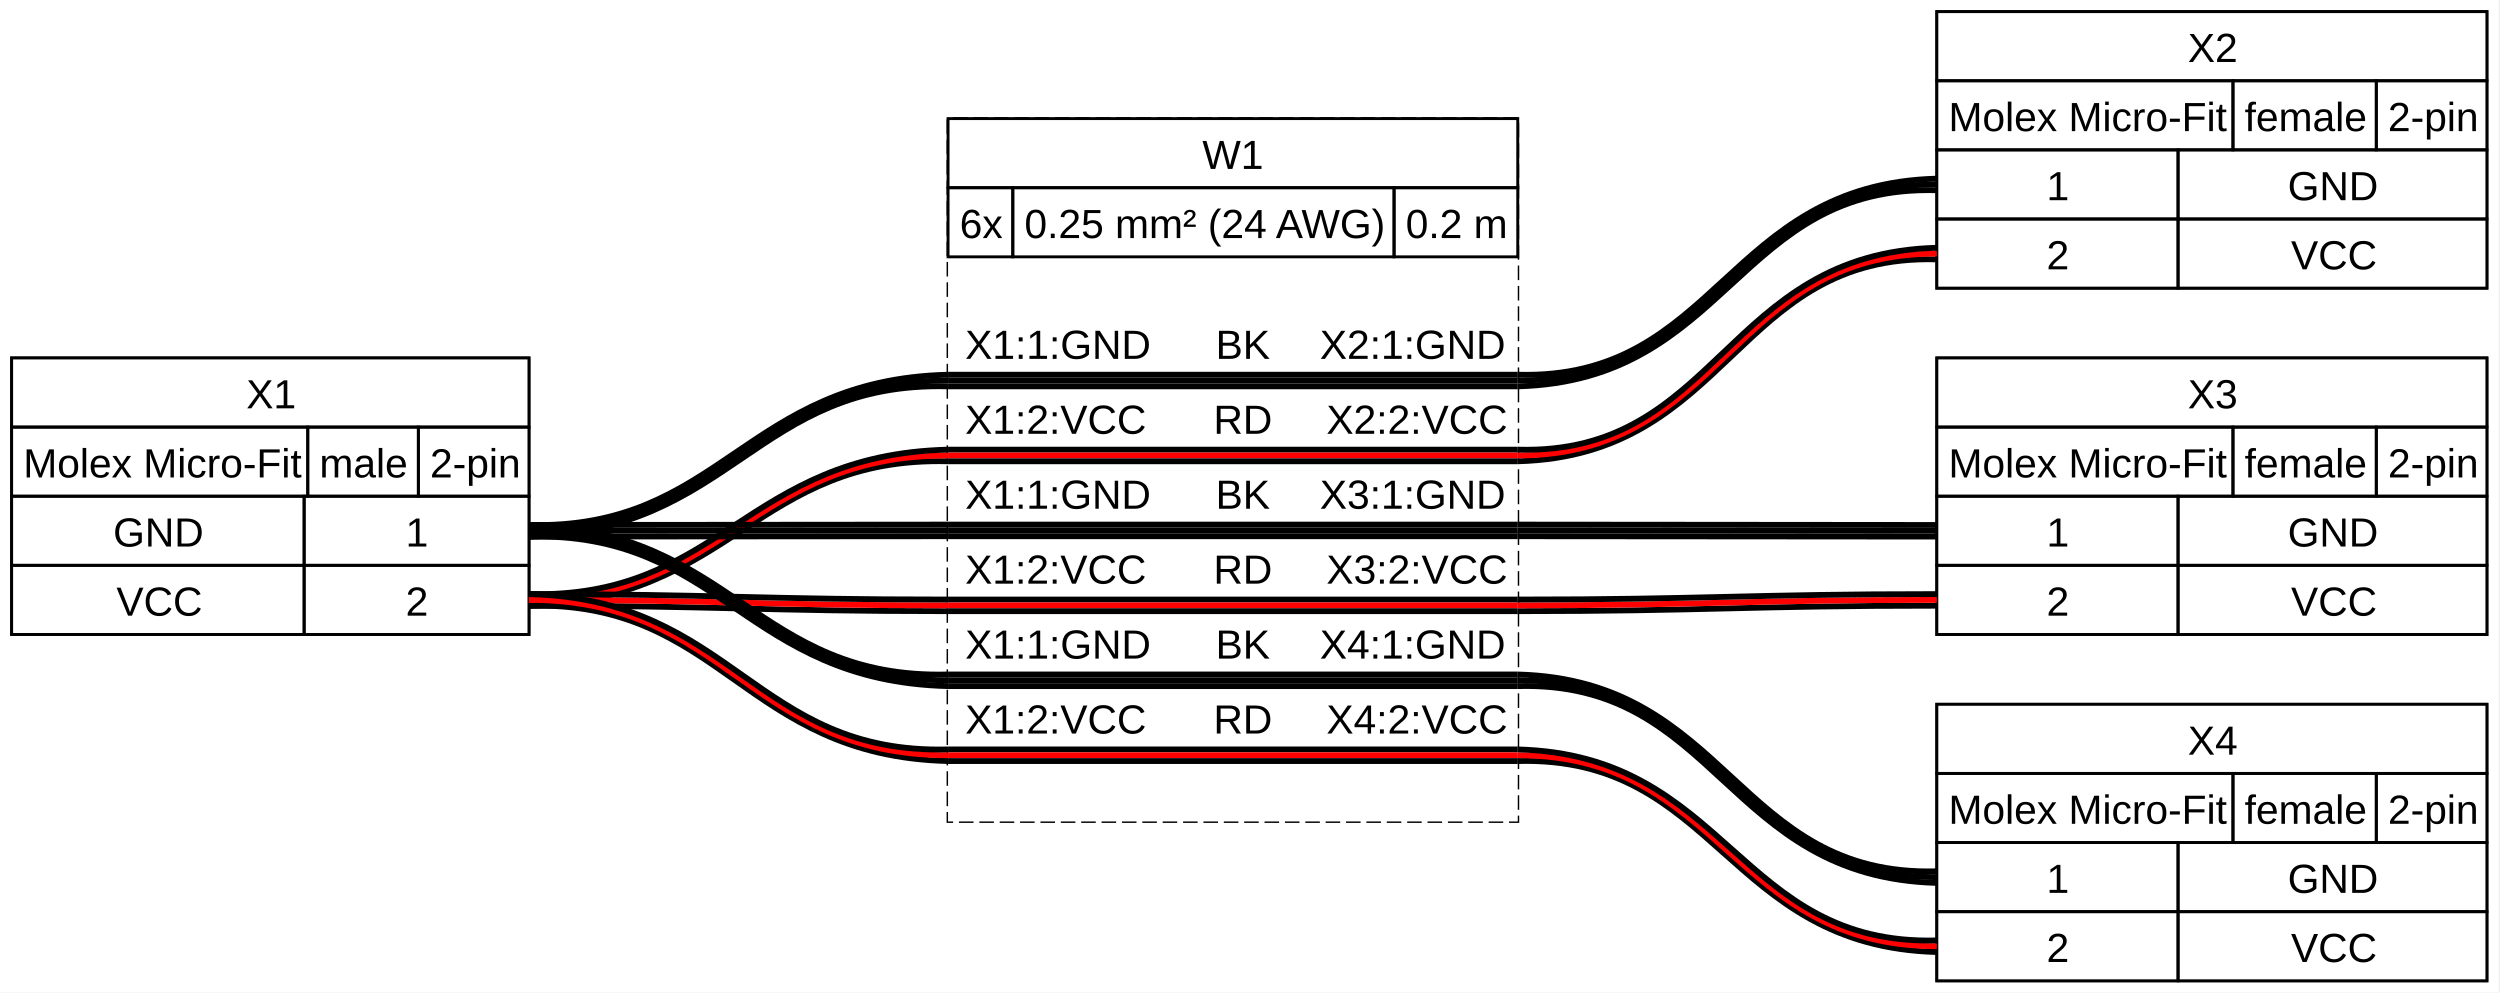
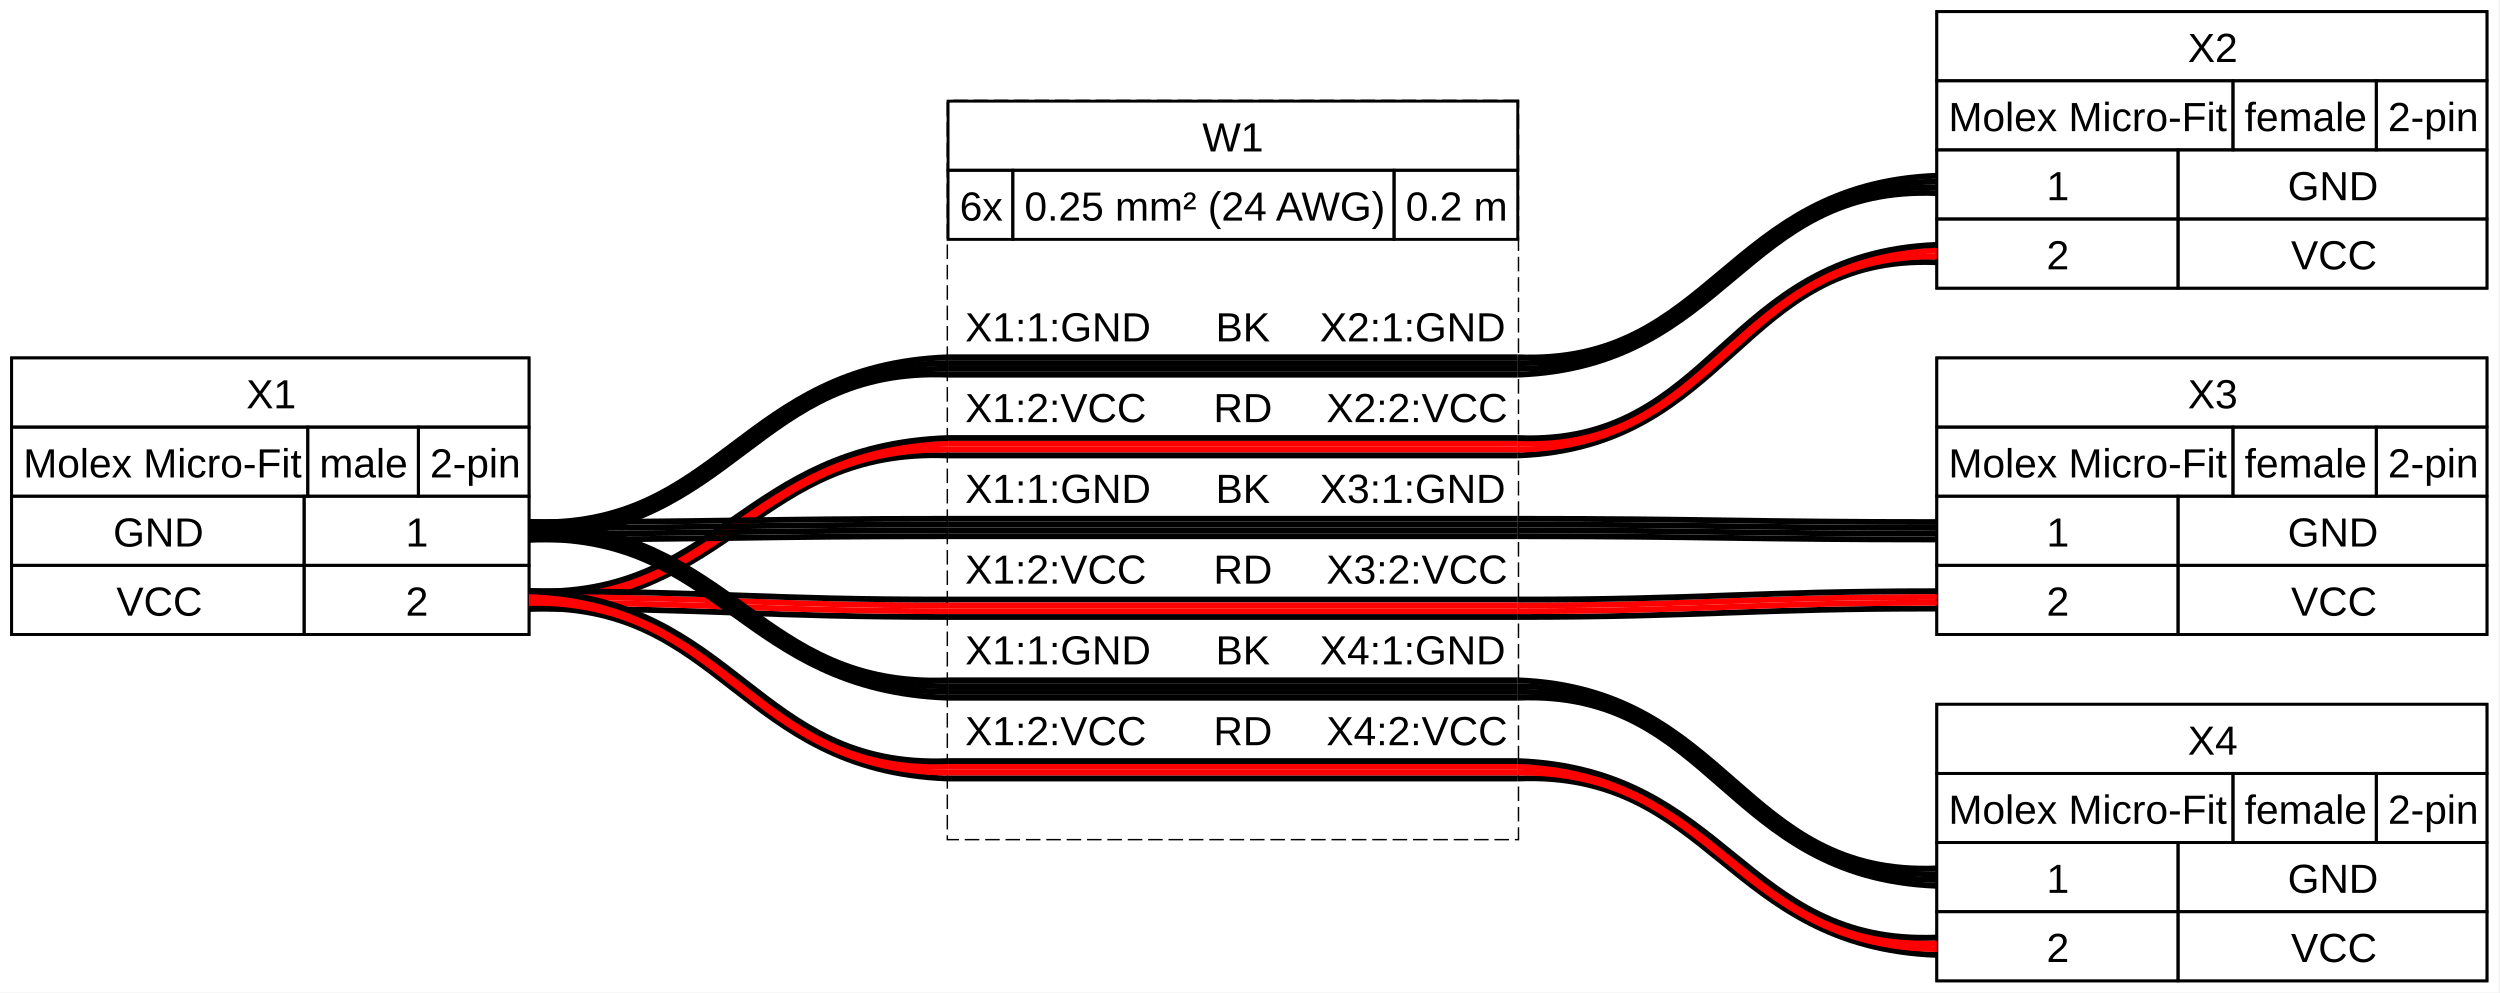
<svg xmlns="http://www.w3.org/2000/svg" width="859pt" height="341pt" viewBox="0.00 0.00 859.00 341.00">
  <g id="graph0" class="graph" transform="scale(1 1) rotate(0) translate(4 337)">
    <polygon fill="#ffffff" stroke="none" points="-4,4 -4,-337 854.5,-337 854.5,4 -4,4" />
    <g id="node1" class="node">
      <polygon fill="#ffffff" stroke="black" points="177.75,-214 0,-214 0,-119 177.75,-119 177.75,-214" />
      <polygon fill="#ffffff" stroke="none" points="0,-119 0,-214 177.75,-214 177.75,-119 0,-119" />
      <polygon fill="none" stroke="black" points="0,-190.25 0,-214 177.75,-214 177.75,-190.25 0,-190.25" />
      <text xml:space="preserve" text-anchor="start" x="80.62" y="-196.7" font-family="arial" font-size="14.00">X1</text>
      <polygon fill="none" stroke="black" points="0,-166.5 0,-190.25 101.75,-190.25 101.75,-166.5 0,-166.5" />
      <text xml:space="preserve" text-anchor="start" x="4" y="-172.95" font-family="arial" font-size="14.00">Molex Micro-Fit</text>
      <polygon fill="none" stroke="black" points="101.75,-166.5 101.75,-190.25 139.75,-190.25 139.75,-166.5 101.75,-166.5" />
      <text xml:space="preserve" text-anchor="start" x="105.75" y="-172.95" font-family="arial" font-size="14.00">male</text>
      <polygon fill="none" stroke="black" points="139.75,-166.5 139.75,-190.25 177.75,-190.25 177.75,-166.5 139.75,-166.5" />
      <text xml:space="preserve" text-anchor="start" x="143.75" y="-172.95" font-family="arial" font-size="14.00">2-pin</text>
      <polygon fill="none" stroke="black" points="0,-142.75 0,-166.5 100.5,-166.5 100.5,-142.75 0,-142.75" />
      <text xml:space="preserve" text-anchor="start" x="34.88" y="-149.2" font-family="arial" font-size="14.00">GND</text>
      <polygon fill="none" stroke="black" points="100.5,-142.75 100.5,-166.5 177.75,-166.5 177.75,-142.75 100.5,-142.75" />
      <text xml:space="preserve" text-anchor="start" x="135.38" y="-149.2" font-family="arial" font-size="14.00">1</text>
      <polygon fill="none" stroke="black" points="0,-119 0,-142.75 100.5,-142.75 100.5,-119 0,-119" />
      <text xml:space="preserve" text-anchor="start" x="36" y="-125.45" font-family="arial" font-size="14.00">VCC</text>
      <polygon fill="none" stroke="black" points="100.5,-119 100.5,-142.75 177.75,-142.75 177.75,-119 100.5,-119" />
      <text xml:space="preserve" text-anchor="start" x="135.38" y="-125.45" font-family="arial" font-size="14.00">2</text>
    </g>
    <g id="node5" class="node">
-       <polygon fill="#ffffff" stroke="black" stroke-dasharray="5,2" points="517.5,-296.25 321.75,-296.25 321.75,-54.75 517.5,-54.75 517.5,-296.25" />
-       <polygon fill="#ffffff" stroke="none" points="321.75,-54.75 321.75,-296.25 517.5,-296.25 517.5,-54.75 321.75,-54.75" />
-       <polygon fill="none" stroke="black" points="321.75,-272.5 321.75,-296.25 517.5,-296.25 517.5,-272.5 321.75,-272.5" />
-       <text xml:space="preserve" text-anchor="start" x="409.12" y="-278.95" font-family="arial" font-size="14.00">W1</text>
-       <polygon fill="none" stroke="black" points="321.75,-248.75 321.75,-272.5 344,-272.5 344,-248.75 321.75,-248.75" />
-       <text xml:space="preserve" text-anchor="start" x="325.75" y="-255.2" font-family="arial" font-size="14.00">6x</text>
-       <polygon fill="none" stroke="black" points="344,-248.75 344,-272.5 475,-272.5 475,-248.75 344,-248.75" />
-       <text xml:space="preserve" text-anchor="start" x="348" y="-255.2" font-family="arial" font-size="14.00">0.25 mm² (24 AWG)</text>
-       <polygon fill="none" stroke="black" points="475,-248.75 475,-272.5 517.5,-272.5 517.5,-248.75 475,-248.75" />
-       <text xml:space="preserve" text-anchor="start" x="479" y="-255.2" font-family="arial" font-size="14.00">0.2 m</text>
-       <text xml:space="preserve" text-anchor="start" x="355.94" y="-233.45" font-family="arial" font-size="14.00"> </text>
-       <text xml:space="preserve" text-anchor="start" x="323.75" y="-213.7" font-family="arial" font-size="14.00"> X1:1:GND</text>
-       <text xml:space="preserve" text-anchor="start" x="396.94" y="-213.7" font-family="arial" font-size="14.00"> </text>
-       <text xml:space="preserve" text-anchor="start" x="413.69" y="-213.7" font-family="arial" font-size="14.00">BK</text>
-       <text xml:space="preserve" text-anchor="start" x="438.56" y="-213.7" font-family="arial" font-size="14.00"> </text>
-       <text xml:space="preserve" text-anchor="start" x="449.5" y="-213.7" font-family="arial" font-size="14.00">X2:1:GND </text>
+       <polygon fill="#ffffff" stroke="black" stroke-dasharray="5,2" points="517.5,-302.25 321.75,-302.25 321.75,-48.75 517.5,-48.75 517.5,-302.25" />
+       <polygon fill="#ffffff" stroke="none" points="321.75,-48.75 321.75,-302.25 517.5,-302.25 517.5,-48.75 321.75,-48.75" />
+       <polygon fill="none" stroke="black" points="321.75,-278.5 321.75,-302.25 517.5,-302.25 517.5,-278.5 321.75,-278.5" />
+       <text xml:space="preserve" text-anchor="start" x="409.12" y="-284.95" font-family="arial" font-size="14.00">W1</text>
+       <polygon fill="none" stroke="black" points="321.75,-254.75 321.75,-278.5 344,-278.5 344,-254.75 321.75,-254.75" />
+       <text xml:space="preserve" text-anchor="start" x="325.75" y="-261.2" font-family="arial" font-size="14.00">6x</text>
+       <polygon fill="none" stroke="black" points="344,-254.75 344,-278.5 475,-278.5 475,-254.75 344,-254.75" />
+       <text xml:space="preserve" text-anchor="start" x="348" y="-261.2" font-family="arial" font-size="14.00">0.25 mm² (24 AWG)</text>
+       <polygon fill="none" stroke="black" points="475,-254.75 475,-278.5 517.5,-278.5 517.5,-254.75 475,-254.75" />
+       <text xml:space="preserve" text-anchor="start" x="479" y="-261.2" font-family="arial" font-size="14.00">0.2 m</text>
+       <text xml:space="preserve" text-anchor="start" x="355.94" y="-239.45" font-family="arial" font-size="14.00"> </text>
+       <text xml:space="preserve" text-anchor="start" x="323.75" y="-219.7" font-family="arial" font-size="14.00"> X1:1:GND</text>
+       <text xml:space="preserve" text-anchor="start" x="396.94" y="-219.7" font-family="arial" font-size="14.00"> </text>
+       <text xml:space="preserve" text-anchor="start" x="413.69" y="-219.7" font-family="arial" font-size="14.00">BK</text>
+       <text xml:space="preserve" text-anchor="start" x="438.56" y="-219.7" font-family="arial" font-size="14.00"> </text>
+       <text xml:space="preserve" text-anchor="start" x="449.5" y="-219.7" font-family="arial" font-size="14.00">X2:1:GND </text>
+       <polygon fill="#000000" stroke="none" points="321.75,-213.25 321.75,-215.25 517.5,-215.25 517.5,-213.25 321.75,-213.25" />
+       <polygon fill="#000000" stroke="none" points="321.75,-211.25 321.75,-213.25 517.5,-213.25 517.5,-211.25 321.75,-211.25" />
+       <polygon fill="#000000" stroke="none" points="321.75,-209.25 321.75,-211.25 517.5,-211.25 517.5,-209.25 321.75,-209.25" />
      <polygon fill="#000000" stroke="none" points="321.75,-207.25 321.75,-209.25 517.5,-209.25 517.5,-207.25 321.75,-207.25" />
-       <polygon fill="#000000" stroke="none" points="321.75,-205.25 321.75,-207.25 517.5,-207.25 517.5,-205.25 321.75,-205.25" />
-       <polygon fill="#000000" stroke="none" points="321.75,-203.25 321.75,-205.25 517.5,-205.25 517.5,-203.25 321.75,-203.25" />
-       <text xml:space="preserve" text-anchor="start" x="323.75" y="-187.95" font-family="arial" font-size="14.00"> X1:2:VCC</text>
-       <text xml:space="preserve" text-anchor="start" x="396.94" y="-187.95" font-family="arial" font-size="14.00"> </text>
-       <text xml:space="preserve" text-anchor="start" x="412.94" y="-187.95" font-family="arial" font-size="14.00">RD</text>
-       <text xml:space="preserve" text-anchor="start" x="438.56" y="-187.95" font-family="arial" font-size="14.00"> </text>
-       <text xml:space="preserve" text-anchor="start" x="451.75" y="-187.95" font-family="arial" font-size="14.00">X2:2:VCC </text>
-       <polygon fill="#000000" stroke="none" points="321.75,-181.5 321.75,-183.5 517.5,-183.5 517.5,-181.5 321.75,-181.5" />
-       <polygon fill="#ff0000" stroke="none" points="321.75,-179.5 321.75,-181.5 517.5,-181.5 517.5,-179.5 321.75,-179.5" />
-       <polygon fill="#000000" stroke="none" points="321.75,-177.5 321.75,-179.5 517.5,-179.5 517.5,-177.5 321.75,-177.5" />
-       <text xml:space="preserve" text-anchor="start" x="323.75" y="-162.2" font-family="arial" font-size="14.00"> X1:1:GND</text>
-       <text xml:space="preserve" text-anchor="start" x="396.94" y="-162.2" font-family="arial" font-size="14.00"> </text>
-       <text xml:space="preserve" text-anchor="start" x="413.69" y="-162.2" font-family="arial" font-size="14.00">BK</text>
-       <text xml:space="preserve" text-anchor="start" x="438.56" y="-162.2" font-family="arial" font-size="14.00"> </text>
-       <text xml:space="preserve" text-anchor="start" x="449.5" y="-162.2" font-family="arial" font-size="14.00">X3:1:GND </text>
+       <text xml:space="preserve" text-anchor="start" x="323.75" y="-191.95" font-family="arial" font-size="14.00"> X1:2:VCC</text>
+       <text xml:space="preserve" text-anchor="start" x="396.94" y="-191.95" font-family="arial" font-size="14.00"> </text>
+       <text xml:space="preserve" text-anchor="start" x="412.94" y="-191.95" font-family="arial" font-size="14.00">RD</text>
+       <text xml:space="preserve" text-anchor="start" x="438.56" y="-191.95" font-family="arial" font-size="14.00"> </text>
+       <text xml:space="preserve" text-anchor="start" x="451.75" y="-191.95" font-family="arial" font-size="14.00">X2:2:VCC </text>
+       <polygon fill="#000000" stroke="none" points="321.75,-185.5 321.75,-187.5 517.5,-187.5 517.5,-185.5 321.75,-185.5" />
+       <polygon fill="#ff0000" stroke="none" points="321.75,-183.5 321.75,-185.5 517.5,-185.5 517.5,-183.5 321.75,-183.5" />
+       <polygon fill="#ff0000" stroke="none" points="321.75,-181.5 321.75,-183.5 517.5,-183.5 517.5,-181.5 321.75,-181.5" />
+       <polygon fill="#000000" stroke="none" points="321.75,-179.5 321.75,-181.5 517.5,-181.5 517.5,-179.5 321.75,-179.5" />
+       <text xml:space="preserve" text-anchor="start" x="323.75" y="-164.2" font-family="arial" font-size="14.00"> X1:1:GND</text>
+       <text xml:space="preserve" text-anchor="start" x="396.94" y="-164.2" font-family="arial" font-size="14.00"> </text>
+       <text xml:space="preserve" text-anchor="start" x="413.69" y="-164.2" font-family="arial" font-size="14.00">BK</text>
+       <text xml:space="preserve" text-anchor="start" x="438.56" y="-164.2" font-family="arial" font-size="14.00"> </text>
+       <text xml:space="preserve" text-anchor="start" x="449.5" y="-164.2" font-family="arial" font-size="14.00">X3:1:GND </text>
+       <polygon fill="#000000" stroke="none" points="321.75,-157.75 321.75,-159.75 517.5,-159.75 517.5,-157.75 321.75,-157.75" />
      <polygon fill="#000000" stroke="none" points="321.75,-155.75 321.75,-157.75 517.5,-157.75 517.5,-155.75 321.75,-155.75" />
      <polygon fill="#000000" stroke="none" points="321.75,-153.75 321.75,-155.75 517.5,-155.75 517.5,-153.75 321.75,-153.75" />
      <polygon fill="#000000" stroke="none" points="321.75,-151.75 321.75,-153.75 517.5,-153.75 517.5,-151.75 321.75,-151.75" />
      <text xml:space="preserve" text-anchor="start" x="323.75" y="-136.45" font-family="arial" font-size="14.00"> X1:2:VCC</text>
      <text xml:space="preserve" text-anchor="start" x="396.94" y="-136.45" font-family="arial" font-size="14.00"> </text>
      <text xml:space="preserve" text-anchor="start" x="412.94" y="-136.45" font-family="arial" font-size="14.00">RD</text>
      <text xml:space="preserve" text-anchor="start" x="438.56" y="-136.45" font-family="arial" font-size="14.00"> </text>
      <text xml:space="preserve" text-anchor="start" x="451.75" y="-136.45" font-family="arial" font-size="14.00">X3:2:VCC </text>
      <polygon fill="#000000" stroke="none" points="321.75,-130 321.75,-132 517.5,-132 517.5,-130 321.75,-130" />
      <polygon fill="#ff0000" stroke="none" points="321.75,-128 321.75,-130 517.5,-130 517.5,-128 321.75,-128" />
-       <polygon fill="#000000" stroke="none" points="321.75,-126 321.75,-128 517.5,-128 517.5,-126 321.75,-126" />
-       <text xml:space="preserve" text-anchor="start" x="323.75" y="-110.7" font-family="arial" font-size="14.00"> X1:1:GND</text>
-       <text xml:space="preserve" text-anchor="start" x="396.94" y="-110.7" font-family="arial" font-size="14.00"> </text>
-       <text xml:space="preserve" text-anchor="start" x="413.69" y="-110.7" font-family="arial" font-size="14.00">BK</text>
-       <text xml:space="preserve" text-anchor="start" x="438.56" y="-110.7" font-family="arial" font-size="14.00"> </text>
-       <text xml:space="preserve" text-anchor="start" x="449.5" y="-110.7" font-family="arial" font-size="14.00">X4:1:GND </text>
-       <polygon fill="#000000" stroke="none" points="321.75,-104.25 321.75,-106.25 517.5,-106.25 517.5,-104.25 321.75,-104.25" />
+       <polygon fill="#ff0000" stroke="none" points="321.75,-126 321.75,-128 517.5,-128 517.5,-126 321.75,-126" />
+       <polygon fill="#000000" stroke="none" points="321.75,-124 321.75,-126 517.5,-126 517.5,-124 321.75,-124" />
+       <text xml:space="preserve" text-anchor="start" x="323.75" y="-108.7" font-family="arial" font-size="14.00"> X1:1:GND</text>
+       <text xml:space="preserve" text-anchor="start" x="396.94" y="-108.7" font-family="arial" font-size="14.00"> </text>
+       <text xml:space="preserve" text-anchor="start" x="413.69" y="-108.7" font-family="arial" font-size="14.00">BK</text>
+       <text xml:space="preserve" text-anchor="start" x="438.56" y="-108.7" font-family="arial" font-size="14.00"> </text>
+       <text xml:space="preserve" text-anchor="start" x="449.5" y="-108.7" font-family="arial" font-size="14.00">X4:1:GND </text>
      <polygon fill="#000000" stroke="none" points="321.75,-102.25 321.75,-104.25 517.5,-104.25 517.5,-102.25 321.75,-102.25" />
      <polygon fill="#000000" stroke="none" points="321.75,-100.25 321.75,-102.25 517.5,-102.25 517.5,-100.25 321.75,-100.25" />
-       <text xml:space="preserve" text-anchor="start" x="323.75" y="-84.95" font-family="arial" font-size="14.00"> X1:2:VCC</text>
-       <text xml:space="preserve" text-anchor="start" x="396.94" y="-84.95" font-family="arial" font-size="14.00"> </text>
-       <text xml:space="preserve" text-anchor="start" x="412.94" y="-84.95" font-family="arial" font-size="14.00">RD</text>
-       <text xml:space="preserve" text-anchor="start" x="438.56" y="-84.95" font-family="arial" font-size="14.00"> </text>
-       <text xml:space="preserve" text-anchor="start" x="451.75" y="-84.95" font-family="arial" font-size="14.00">X4:2:VCC </text>
-       <polygon fill="#000000" stroke="none" points="321.75,-78.5 321.75,-80.5 517.5,-80.5 517.5,-78.5 321.75,-78.5" />
-       <polygon fill="#ff0000" stroke="none" points="321.75,-76.5 321.75,-78.5 517.5,-78.5 517.5,-76.5 321.75,-76.5" />
+       <polygon fill="#000000" stroke="none" points="321.75,-98.25 321.75,-100.25 517.5,-100.25 517.5,-98.25 321.75,-98.25" />
+       <polygon fill="#000000" stroke="none" points="321.75,-96.25 321.75,-98.25 517.5,-98.25 517.5,-96.25 321.75,-96.25" />
+       <text xml:space="preserve" text-anchor="start" x="323.75" y="-80.95" font-family="arial" font-size="14.00"> X1:2:VCC</text>
+       <text xml:space="preserve" text-anchor="start" x="396.94" y="-80.95" font-family="arial" font-size="14.00"> </text>
+       <text xml:space="preserve" text-anchor="start" x="412.94" y="-80.95" font-family="arial" font-size="14.00">RD</text>
+       <text xml:space="preserve" text-anchor="start" x="438.56" y="-80.95" font-family="arial" font-size="14.00"> </text>
+       <text xml:space="preserve" text-anchor="start" x="451.75" y="-80.95" font-family="arial" font-size="14.00">X4:2:VCC </text>
      <polygon fill="#000000" stroke="none" points="321.75,-74.5 321.75,-76.5 517.5,-76.5 517.5,-74.5 321.75,-74.5" />
-       <text xml:space="preserve" text-anchor="start" x="355.94" y="-59.2" font-family="arial" font-size="14.00"> </text>
+       <polygon fill="#ff0000" stroke="none" points="321.75,-72.5 321.75,-74.5 517.5,-74.5 517.5,-72.5 321.75,-72.5" />
+       <polygon fill="#ff0000" stroke="none" points="321.75,-70.5 321.75,-72.5 517.5,-72.5 517.5,-70.5 321.75,-70.5" />
+       <polygon fill="#000000" stroke="none" points="321.75,-68.5 321.75,-70.5 517.5,-70.5 517.5,-68.5 321.75,-68.5" />
+       <text xml:space="preserve" text-anchor="start" x="355.94" y="-53.2" font-family="arial" font-size="14.00"> </text>
    </g>
    <g id="edge1" class="edge">
-       <path fill="none" stroke="#000000" stroke-width="2" d="M177.75,-152.63C247.71,-154.32 255.74,-205.94 321.75,-204.25" />
-       <path fill="none" stroke="#000000" stroke-width="2" d="M177.75,-154.63C245.74,-154.62 253.76,-206.25 321.75,-206.25" />
-       <path fill="none" stroke="#000000" stroke-width="2" d="M177.75,-156.62C243.76,-154.93 251.79,-206.56 321.75,-208.25" />
+       <path fill="none" stroke="#000000" stroke-width="2" d="M177.75,-151.63C249.5,-154.28 255.96,-210.91 321.75,-208.25" />
+       <path fill="none" stroke="#000000" stroke-width="2" d="M177.75,-153.63C247.51,-154.51 253.97,-211.14 321.75,-210.25" />
+       <path fill="none" stroke="#000000" stroke-width="2" d="M177.75,-155.62C245.53,-154.74 251.99,-211.36 321.75,-212.25" />
+       <path fill="none" stroke="#000000" stroke-width="2" d="M177.75,-157.62C243.54,-154.97 250,-211.59 321.75,-214.25" />
    </g>
    <g id="edge3" class="edge">
-       <path fill="none" stroke="#000000" stroke-width="2" d="M177.75,-128.88C247.41,-130.53 256.03,-180.16 321.75,-178.5" />
-       <path fill="none" stroke="#ff0000" stroke-width="2" d="M177.75,-130.88C245.44,-130.88 254.06,-180.5 321.75,-180.5" />
-       <path fill="none" stroke="#000000" stroke-width="2" d="M177.75,-132.87C243.47,-131.22 252.09,-180.84 321.75,-182.5" />
+       <path fill="none" stroke="#000000" stroke-width="2" d="M177.75,-127.88C248.86,-130.44 256.58,-183.06 321.75,-180.5" />
+       <path fill="none" stroke="#ff0000" stroke-width="2" d="M177.75,-129.88C246.88,-130.73 254.6,-183.35 321.75,-182.5" />
+       <path fill="none" stroke="#ff0000" stroke-width="2" d="M177.75,-131.87C244.9,-131.02 252.62,-183.65 321.75,-184.5" />
+       <path fill="none" stroke="#000000" stroke-width="2" d="M177.75,-133.87C242.92,-131.31 250.64,-183.94 321.75,-186.5" />
    </g>
    <g id="edge5" class="edge">
-       <path fill="none" stroke="#000000" stroke-width="2" d="M177.75,-152.63C241.77,-152.63 257.77,-152.75 321.75,-152.75" />
-       <path fill="none" stroke="#000000" stroke-width="2" d="M177.75,-154.62C241.75,-154.63 257.75,-154.75 321.75,-154.75" />
-       <path fill="none" stroke="#000000" stroke-width="2" d="M177.75,-156.62C241.73,-156.62 257.73,-156.75 321.75,-156.75" />
+       <path fill="none" stroke="#000000" stroke-width="2" d="M177.75,-151.63C241.96,-151.63 257.96,-152.76 321.75,-152.75" />
+       <path fill="none" stroke="#000000" stroke-width="2" d="M177.75,-153.63C241.82,-153.63 257.82,-154.75 321.75,-154.75" />
+       <path fill="none" stroke="#000000" stroke-width="2" d="M177.75,-155.62C241.68,-155.62 257.68,-156.75 321.75,-156.75" />
+       <path fill="none" stroke="#000000" stroke-width="2" d="M177.75,-157.62C241.54,-157.62 257.54,-158.74 321.75,-158.75" />
    </g>
    <g id="edge7" class="edge">
-       <path fill="none" stroke="#000000" stroke-width="2" d="M177.75,-128.88C241.52,-128.89 257.51,-127.01 321.75,-127" />
-       <path fill="none" stroke="#ff0000" stroke-width="2" d="M177.75,-130.88C241.76,-130.88 257.74,-129 321.75,-129" />
-       <path fill="none" stroke="#000000" stroke-width="2" d="M177.75,-132.87C241.99,-132.86 257.98,-130.99 321.75,-131" />
+       <path fill="none" stroke="#000000" stroke-width="2" d="M177.75,-127.88C241.23,-127.92 257.21,-125.05 321.75,-125" />
+       <path fill="none" stroke="#ff0000" stroke-width="2" d="M177.75,-129.88C241.59,-129.89 257.56,-127.02 321.75,-127" />
+       <path fill="none" stroke="#ff0000" stroke-width="2" d="M177.75,-131.87C241.94,-131.86 257.91,-128.98 321.75,-129" />
+       <path fill="none" stroke="#000000" stroke-width="2" d="M177.75,-133.87C242.29,-133.83 258.27,-130.95 321.75,-131" />
    </g>
    <g id="edge9" class="edge">
-       <path fill="none" stroke="#000000" stroke-width="2" d="M177.75,-152.63C243.73,-154.31 251.82,-102.94 321.75,-101.25" />
-       <path fill="none" stroke="#000000" stroke-width="2" d="M177.75,-154.62C245.7,-154.62 253.8,-103.25 321.75,-103.25" />
-       <path fill="none" stroke="#000000" stroke-width="2" d="M177.75,-156.62C247.68,-154.94 255.77,-103.56 321.75,-105.25" />
+       <path fill="none" stroke="#000000" stroke-width="2" d="M177.75,-151.63C243.19,-154.23 250.37,-99.86 321.75,-97.25" />
+       <path fill="none" stroke="#000000" stroke-width="2" d="M177.75,-153.63C245.17,-154.49 252.35,-100.12 321.75,-99.25" />
+       <path fill="none" stroke="#000000" stroke-width="2" d="M177.75,-155.62C247.15,-154.76 254.33,-100.38 321.75,-101.25" />
+       <path fill="none" stroke="#000000" stroke-width="2" d="M177.75,-157.62C249.13,-155.02 256.31,-100.64 321.75,-103.25" />
    </g>
    <g id="edge11" class="edge">
-       <path fill="none" stroke="#000000" stroke-width="2" d="M177.75,-128.88C244.02,-130.6 251.51,-77.22 321.75,-75.5" />
-       <path fill="none" stroke="#ff0000" stroke-width="2" d="M177.75,-130.88C246,-130.88 253.5,-77.5 321.75,-77.5" />
-       <path fill="none" stroke="#000000" stroke-width="2" d="M177.75,-132.87C247.99,-131.15 255.48,-77.78 321.75,-79.5" />
+       <path fill="none" stroke="#000000" stroke-width="2" d="M177.75,-127.88C243.82,-130.57 249.71,-72.2 321.75,-69.5" />
+       <path fill="none" stroke="#ff0000" stroke-width="2" d="M177.75,-129.88C245.81,-130.77 251.7,-72.4 321.75,-71.5" />
+       <path fill="none" stroke="#ff0000" stroke-width="2" d="M177.75,-131.87C247.8,-130.98 253.69,-72.6 321.75,-73.5" />
+       <path fill="none" stroke="#000000" stroke-width="2" d="M177.75,-133.87C249.79,-131.18 255.68,-72.8 321.75,-75.5" />
    </g>
    <g id="node2" class="node">
      <polygon fill="#ffffff" stroke="black" points="850.5,-333 661.5,-333 661.5,-238 850.5,-238 850.5,-333" />
      <polygon fill="#ffffff" stroke="none" points="661.5,-238 661.5,-333 850.5,-333 850.5,-238 661.5,-238" />
      <polygon fill="none" stroke="black" points="661.5,-309.25 661.5,-333 850.5,-333 850.5,-309.25 661.5,-309.25" />
      <text xml:space="preserve" text-anchor="start" x="747.75" y="-315.7" font-family="arial" font-size="14.00">X2</text>
      <polygon fill="none" stroke="black" points="661.5,-285.5 661.5,-309.25 763.25,-309.25 763.25,-285.5 661.5,-285.5" />
      <text xml:space="preserve" text-anchor="start" x="665.5" y="-291.95" font-family="arial" font-size="14.00">Molex Micro-Fit</text>
      <polygon fill="none" stroke="black" points="763.25,-285.5 763.25,-309.25 812.5,-309.25 812.5,-285.5 763.25,-285.5" />
      <text xml:space="preserve" text-anchor="start" x="767.25" y="-291.95" font-family="arial" font-size="14.00">female</text>
      <polygon fill="none" stroke="black" points="812.5,-285.5 812.5,-309.25 850.5,-309.25 850.5,-285.5 812.5,-285.5" />
      <text xml:space="preserve" text-anchor="start" x="816.5" y="-291.95" font-family="arial" font-size="14.00">2-pin</text>
      <polygon fill="none" stroke="black" points="661.5,-261.75 661.5,-285.5 744.38,-285.5 744.38,-261.75 661.5,-261.75" />
      <text xml:space="preserve" text-anchor="start" x="699.19" y="-268.2" font-family="arial" font-size="14.00">1</text>
      <polygon fill="none" stroke="black" points="744.38,-261.75 744.38,-285.5 850.5,-285.5 850.5,-261.75 744.38,-261.75" />
      <text xml:space="preserve" text-anchor="start" x="782.06" y="-268.2" font-family="arial" font-size="14.00">GND</text>
      <polygon fill="none" stroke="black" points="661.5,-238 661.5,-261.75 744.38,-261.75 744.38,-238 661.5,-238" />
      <text xml:space="preserve" text-anchor="start" x="699.19" y="-244.45" font-family="arial" font-size="14.00">2</text>
      <polygon fill="none" stroke="black" points="744.38,-238 744.38,-261.75 850.5,-261.75 850.5,-238 744.38,-238" />
      <text xml:space="preserve" text-anchor="start" x="783.19" y="-244.45" font-family="arial" font-size="14.00">VCC</text>
    </g>
    <g id="node3" class="node">
      <polygon fill="#ffffff" stroke="black" points="850.5,-214 661.5,-214 661.5,-119 850.5,-119 850.5,-214" />
      <polygon fill="#ffffff" stroke="none" points="661.5,-119 661.5,-214 850.5,-214 850.5,-119 661.5,-119" />
      <polygon fill="none" stroke="black" points="661.5,-190.25 661.5,-214 850.5,-214 850.5,-190.25 661.5,-190.25" />
      <text xml:space="preserve" text-anchor="start" x="747.75" y="-196.7" font-family="arial" font-size="14.00">X3</text>
      <polygon fill="none" stroke="black" points="661.5,-166.5 661.5,-190.25 763.25,-190.25 763.25,-166.5 661.5,-166.5" />
      <text xml:space="preserve" text-anchor="start" x="665.5" y="-172.95" font-family="arial" font-size="14.00">Molex Micro-Fit</text>
      <polygon fill="none" stroke="black" points="763.25,-166.5 763.25,-190.25 812.5,-190.25 812.5,-166.5 763.25,-166.5" />
      <text xml:space="preserve" text-anchor="start" x="767.25" y="-172.95" font-family="arial" font-size="14.00">female</text>
      <polygon fill="none" stroke="black" points="812.5,-166.5 812.5,-190.25 850.5,-190.25 850.5,-166.5 812.5,-166.5" />
      <text xml:space="preserve" text-anchor="start" x="816.5" y="-172.95" font-family="arial" font-size="14.00">2-pin</text>
      <polygon fill="none" stroke="black" points="661.5,-142.75 661.5,-166.5 744.38,-166.5 744.38,-142.75 661.5,-142.75" />
      <text xml:space="preserve" text-anchor="start" x="699.19" y="-149.2" font-family="arial" font-size="14.00">1</text>
      <polygon fill="none" stroke="black" points="744.38,-142.75 744.38,-166.5 850.5,-166.5 850.5,-142.75 744.38,-142.75" />
      <text xml:space="preserve" text-anchor="start" x="782.06" y="-149.2" font-family="arial" font-size="14.00">GND</text>
      <polygon fill="none" stroke="black" points="661.5,-119 661.5,-142.75 744.38,-142.75 744.38,-119 661.5,-119" />
      <text xml:space="preserve" text-anchor="start" x="699.19" y="-125.45" font-family="arial" font-size="14.00">2</text>
      <polygon fill="none" stroke="black" points="744.38,-119 744.38,-142.75 850.5,-142.75 850.5,-119 744.38,-119" />
      <text xml:space="preserve" text-anchor="start" x="783.19" y="-125.45" font-family="arial" font-size="14.00">VCC</text>
    </g>
    <g id="node4" class="node">
      <polygon fill="#ffffff" stroke="black" points="850.5,-95 661.5,-95 661.5,0 850.5,0 850.5,-95" />
      <polygon fill="#ffffff" stroke="none" points="661.5,0 661.5,-95 850.5,-95 850.5,0 661.5,0" />
      <polygon fill="none" stroke="black" points="661.5,-71.25 661.5,-95 850.5,-95 850.5,-71.25 661.5,-71.25" />
      <text xml:space="preserve" text-anchor="start" x="747.75" y="-77.7" font-family="arial" font-size="14.00">X4</text>
      <polygon fill="none" stroke="black" points="661.5,-47.5 661.5,-71.25 763.25,-71.25 763.25,-47.5 661.5,-47.5" />
      <text xml:space="preserve" text-anchor="start" x="665.5" y="-53.95" font-family="arial" font-size="14.00">Molex Micro-Fit</text>
      <polygon fill="none" stroke="black" points="763.25,-47.5 763.25,-71.25 812.5,-71.25 812.5,-47.5 763.25,-47.5" />
      <text xml:space="preserve" text-anchor="start" x="767.25" y="-53.95" font-family="arial" font-size="14.00">female</text>
      <polygon fill="none" stroke="black" points="812.5,-47.5 812.5,-71.25 850.5,-71.25 850.5,-47.5 812.5,-47.5" />
      <text xml:space="preserve" text-anchor="start" x="816.5" y="-53.95" font-family="arial" font-size="14.00">2-pin</text>
      <polygon fill="none" stroke="black" points="661.5,-23.75 661.5,-47.5 744.38,-47.5 744.38,-23.75 661.5,-23.75" />
      <text xml:space="preserve" text-anchor="start" x="699.19" y="-30.2" font-family="arial" font-size="14.00">1</text>
      <polygon fill="none" stroke="black" points="744.38,-23.75 744.38,-47.5 850.5,-47.5 850.5,-23.75 744.38,-23.75" />
      <text xml:space="preserve" text-anchor="start" x="782.06" y="-30.2" font-family="arial" font-size="14.00">GND</text>
      <polygon fill="none" stroke="black" points="661.5,0 661.5,-23.75 744.38,-23.75 744.38,0 661.5,0" />
      <text xml:space="preserve" text-anchor="start" x="699.19" y="-6.45" font-family="arial" font-size="14.00">2</text>
      <polygon fill="none" stroke="black" points="744.38,0 744.38,-23.75 850.5,-23.75 850.5,0 744.38,0" />
      <text xml:space="preserve" text-anchor="start" x="783.19" y="-6.45" font-family="arial" font-size="14.00">VCC</text>
    </g>
    <g id="edge2" class="edge">
-       <path fill="none" stroke="#000000" stroke-width="2" d="M517.5,-204.25C590.16,-206.17 592.84,-273.55 661.5,-271.63" />
-       <path fill="none" stroke="#000000" stroke-width="2" d="M517.5,-206.25C588.16,-206.25 590.84,-273.63 661.5,-273.63" />
-       <path fill="none" stroke="#000000" stroke-width="2" d="M517.5,-208.25C586.16,-206.33 588.84,-273.7 661.5,-275.62" />
+       <path fill="none" stroke="#000000" stroke-width="2" d="M517.5,-208.25C590.24,-211.03 594.75,-273.41 661.5,-270.63" />
+       <path fill="none" stroke="#000000" stroke-width="2" d="M517.5,-210.25C588.24,-211.18 592.75,-273.55 661.5,-272.63" />
+       <path fill="none" stroke="#000000" stroke-width="2" d="M517.5,-212.25C586.25,-211.32 590.76,-273.7 661.5,-274.62" />
+       <path fill="none" stroke="#000000" stroke-width="2" d="M517.5,-214.25C584.25,-211.47 588.76,-273.84 661.5,-276.62" />
    </g>
    <g id="edge4" class="edge">
-       <path fill="none" stroke="#000000" stroke-width="2" d="M517.5,-178.5C590.54,-180.44 592.46,-249.82 661.5,-247.88" />
-       <path fill="none" stroke="#ff0000" stroke-width="2" d="M517.5,-180.5C588.54,-180.5 590.46,-249.88 661.5,-249.87" />
-       <path fill="none" stroke="#000000" stroke-width="2" d="M517.5,-182.5C586.54,-180.56 588.46,-249.93 661.5,-251.87" />
+       <path fill="none" stroke="#000000" stroke-width="2" d="M517.5,-180.5C590.97,-183.36 594.03,-249.74 661.5,-246.88" />
+       <path fill="none" stroke="#ff0000" stroke-width="2" d="M517.5,-182.5C588.97,-183.45 592.03,-249.83 661.5,-248.88" />
+       <path fill="none" stroke="#ff0000" stroke-width="2" d="M517.5,-184.5C586.97,-183.55 590.03,-249.92 661.5,-250.87" />
+       <path fill="none" stroke="#000000" stroke-width="2" d="M517.5,-186.5C584.97,-183.64 588.03,-250.01 661.5,-252.87" />
    </g>
    <g id="edge6" class="edge">
-       <path fill="none" stroke="#000000" stroke-width="2" d="M517.5,-152.75C581.48,-152.75 597.48,-152.63 661.5,-152.63" />
-       <path fill="none" stroke="#000000" stroke-width="2" d="M517.5,-154.75C581.5,-154.75 597.5,-154.63 661.5,-154.62" />
-       <path fill="none" stroke="#000000" stroke-width="2" d="M517.5,-156.75C581.52,-156.75 597.52,-156.62 661.5,-156.62" />
+       <path fill="none" stroke="#000000" stroke-width="2" d="M517.5,-152.75C581.29,-152.76 597.29,-151.63 661.5,-151.63" />
+       <path fill="none" stroke="#000000" stroke-width="2" d="M517.5,-154.75C581.43,-154.75 597.43,-153.63 661.5,-153.63" />
+       <path fill="none" stroke="#000000" stroke-width="2" d="M517.5,-156.75C581.57,-156.75 597.57,-155.62 661.5,-155.62" />
+       <path fill="none" stroke="#000000" stroke-width="2" d="M517.5,-158.75C581.71,-158.74 597.71,-157.62 661.5,-157.62" />
    </g>
    <g id="edge8" class="edge">
-       <path fill="none" stroke="#000000" stroke-width="2" d="M517.5,-127C581.74,-127.01 597.73,-128.89 661.5,-128.88" />
-       <path fill="none" stroke="#ff0000" stroke-width="2" d="M517.5,-129C581.51,-129 597.49,-130.88 661.5,-130.88" />
-       <path fill="none" stroke="#000000" stroke-width="2" d="M517.5,-131C581.27,-130.99 597.26,-132.86 661.5,-132.87" />
+       <path fill="none" stroke="#000000" stroke-width="2" d="M517.5,-125C582.04,-125.05 598.02,-127.92 661.5,-127.88" />
+       <path fill="none" stroke="#ff0000" stroke-width="2" d="M517.5,-127C581.69,-127.02 597.66,-129.89 661.5,-129.88" />
+       <path fill="none" stroke="#ff0000" stroke-width="2" d="M517.5,-129C581.34,-128.98 597.31,-131.86 661.5,-131.87" />
+       <path fill="none" stroke="#000000" stroke-width="2" d="M517.5,-131C580.98,-130.95 596.96,-133.83 661.5,-133.87" />
    </g>
    <g id="edge10" class="edge">
-       <path fill="none" stroke="#000000" stroke-width="2" d="M517.5,-101.25C586.21,-103.17 588.8,-35.55 661.5,-33.63" />
-       <path fill="none" stroke="#000000" stroke-width="2" d="M517.5,-103.25C588.21,-103.25 590.79,-35.62 661.5,-35.62" />
-       <path fill="none" stroke="#000000" stroke-width="2" d="M517.5,-105.25C590.2,-103.33 592.79,-35.7 661.5,-37.62" />
+       <path fill="none" stroke="#000000" stroke-width="2" d="M517.5,-97.25C584.65,-100.08 588.36,-35.45 661.5,-32.63" />
+       <path fill="none" stroke="#000000" stroke-width="2" d="M517.5,-99.25C586.65,-100.19 590.35,-35.57 661.5,-34.63" />
+       <path fill="none" stroke="#000000" stroke-width="2" d="M517.5,-101.25C588.65,-100.31 592.35,-35.68 661.5,-36.62" />
+       <path fill="none" stroke="#000000" stroke-width="2" d="M517.5,-103.25C590.64,-100.42 594.35,-35.8 661.5,-38.62" />
    </g>
    <g id="edge12" class="edge">
-       <path fill="none" stroke="#000000" stroke-width="2" d="M517.5,-75.5C585.84,-77.4 589.17,-11.77 661.5,-9.88" />
-       <path fill="none" stroke="#ff0000" stroke-width="2" d="M517.5,-77.5C587.83,-77.5 591.17,-11.88 661.5,-11.88" />
-       <path fill="none" stroke="#000000" stroke-width="2" d="M517.5,-79.5C589.83,-77.6 593.16,-11.98 661.5,-13.87" />
+       <path fill="none" stroke="#000000" stroke-width="2" d="M517.5,-69.5C583.95,-72.25 589.07,-11.62 661.5,-8.88" />
+       <path fill="none" stroke="#ff0000" stroke-width="2" d="M517.5,-71.5C585.94,-72.42 591.06,-11.79 661.5,-10.88" />
+       <path fill="none" stroke="#ff0000" stroke-width="2" d="M517.5,-73.5C587.94,-72.58 593.06,-11.96 661.5,-12.87" />
+       <path fill="none" stroke="#000000" stroke-width="2" d="M517.5,-75.5C589.93,-72.75 595.05,-12.13 661.5,-14.87" />
    </g>
  </g>
</svg>
